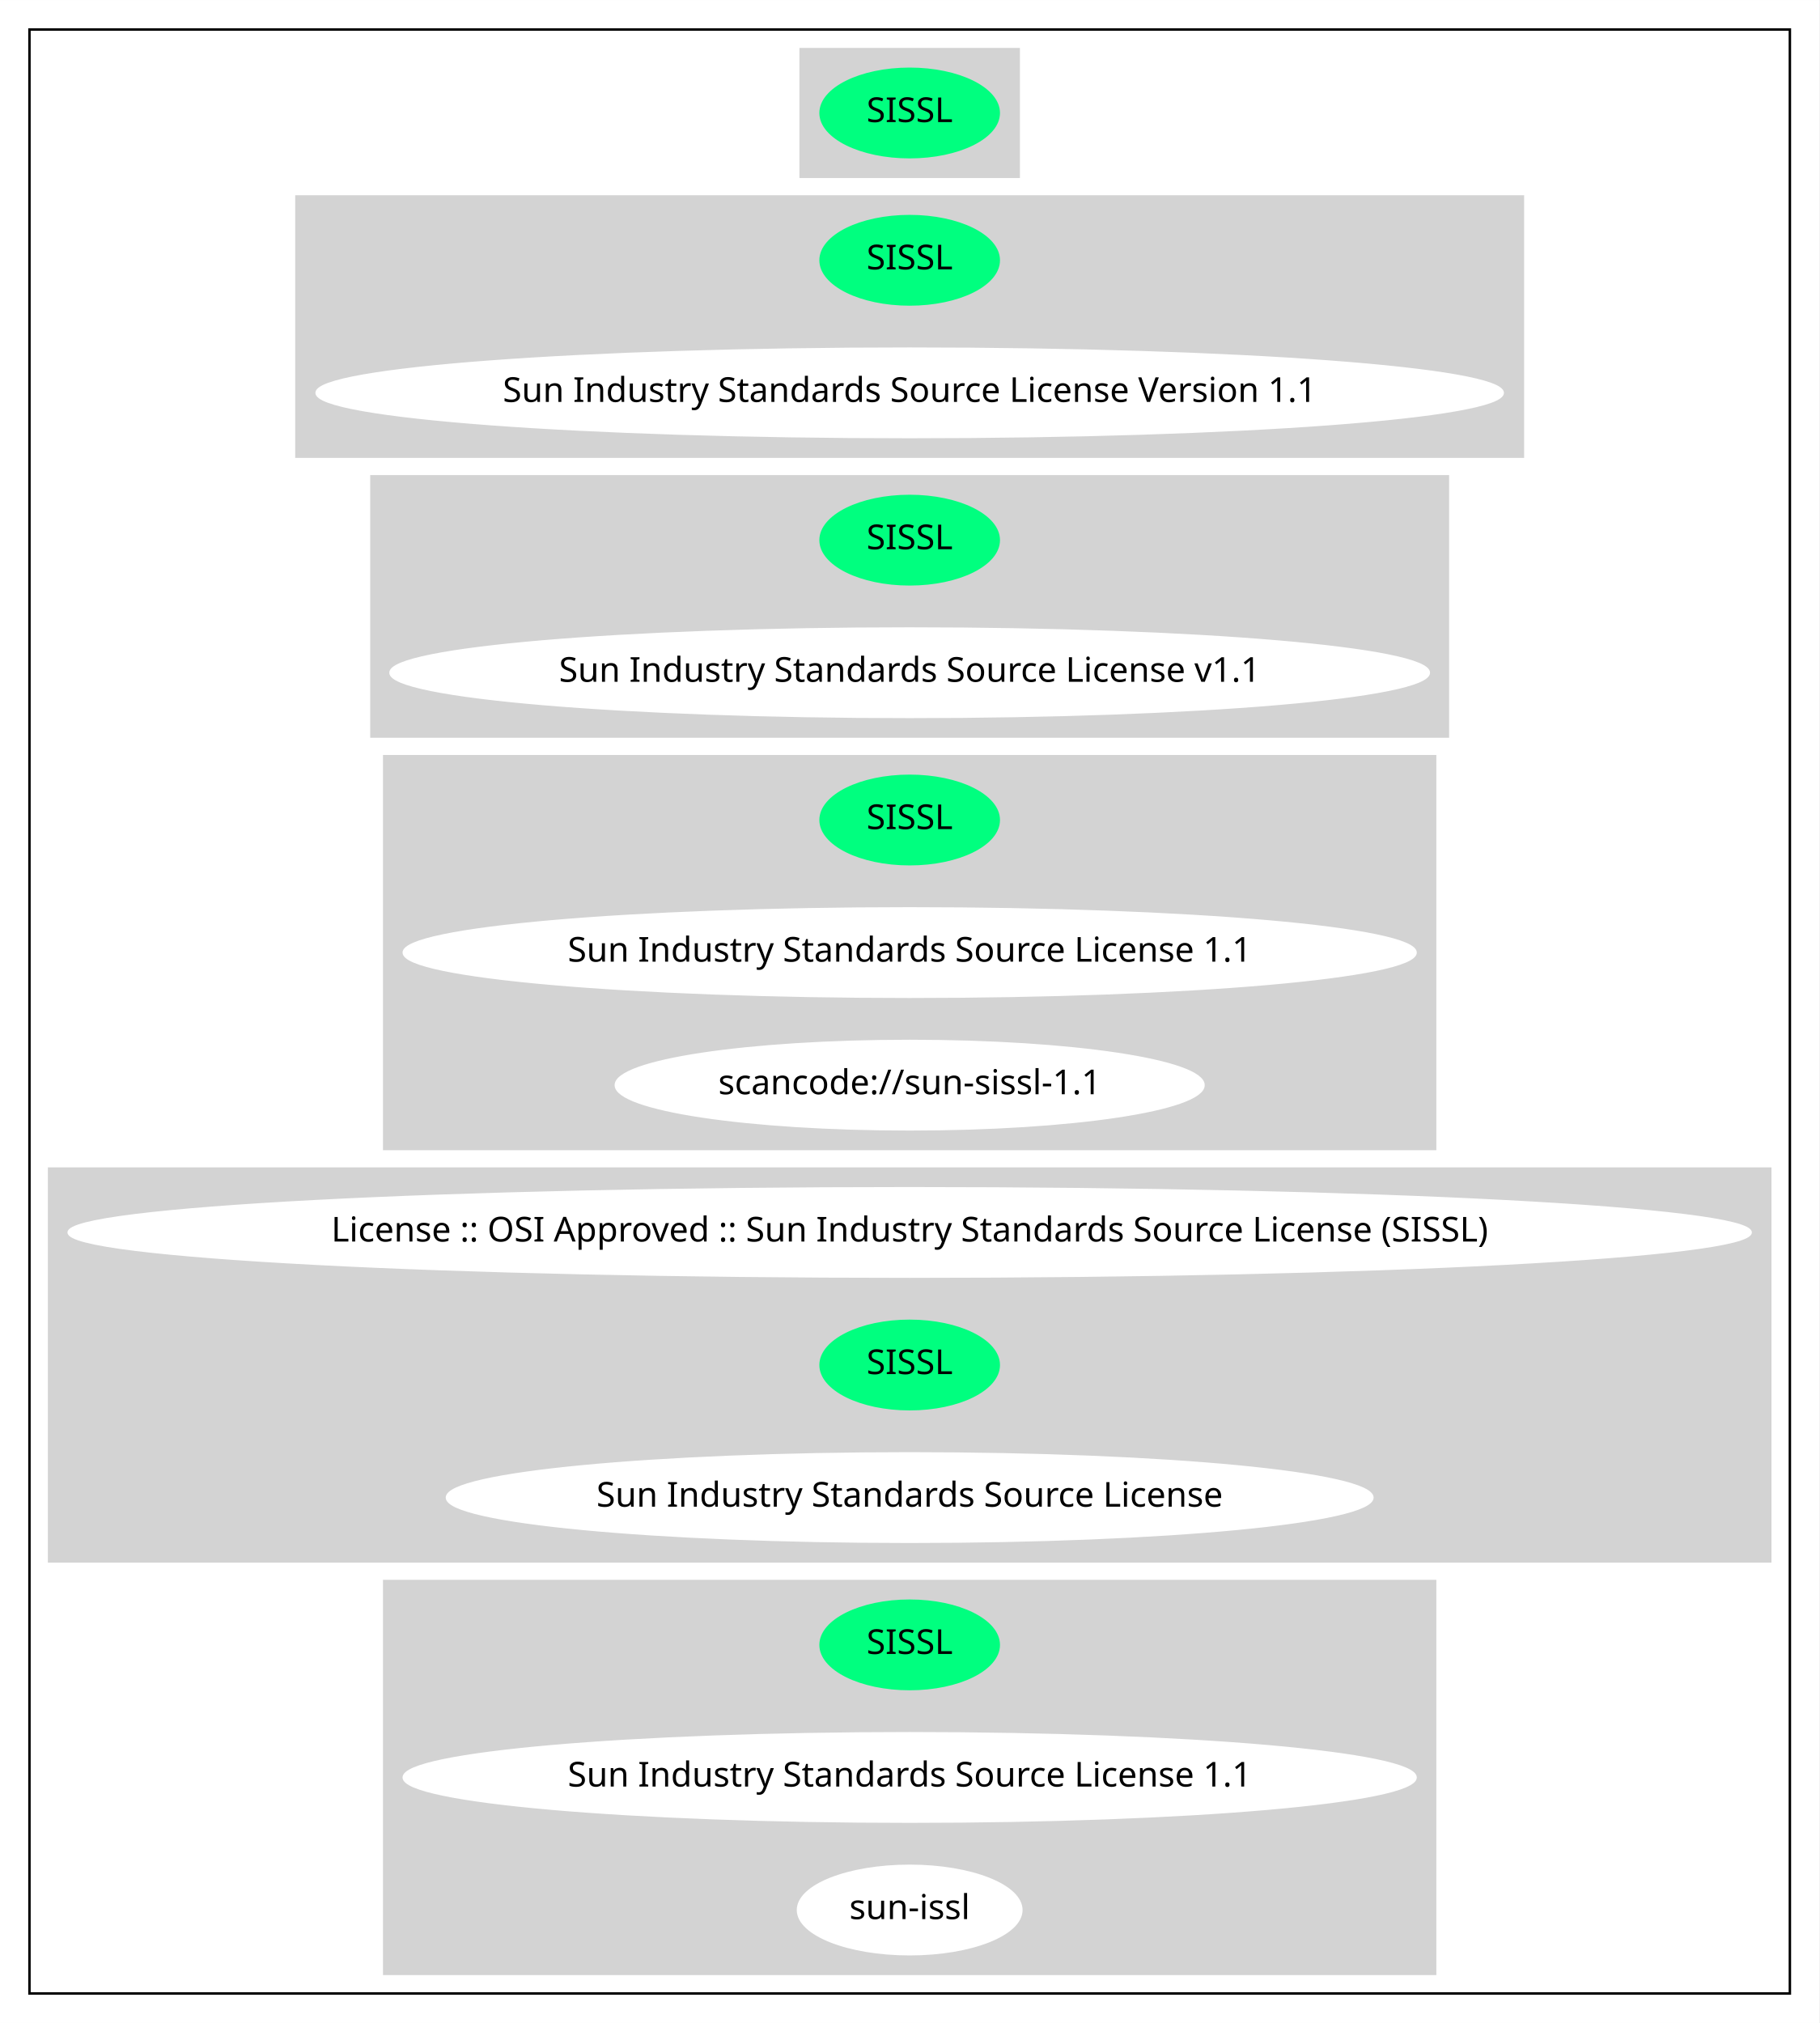
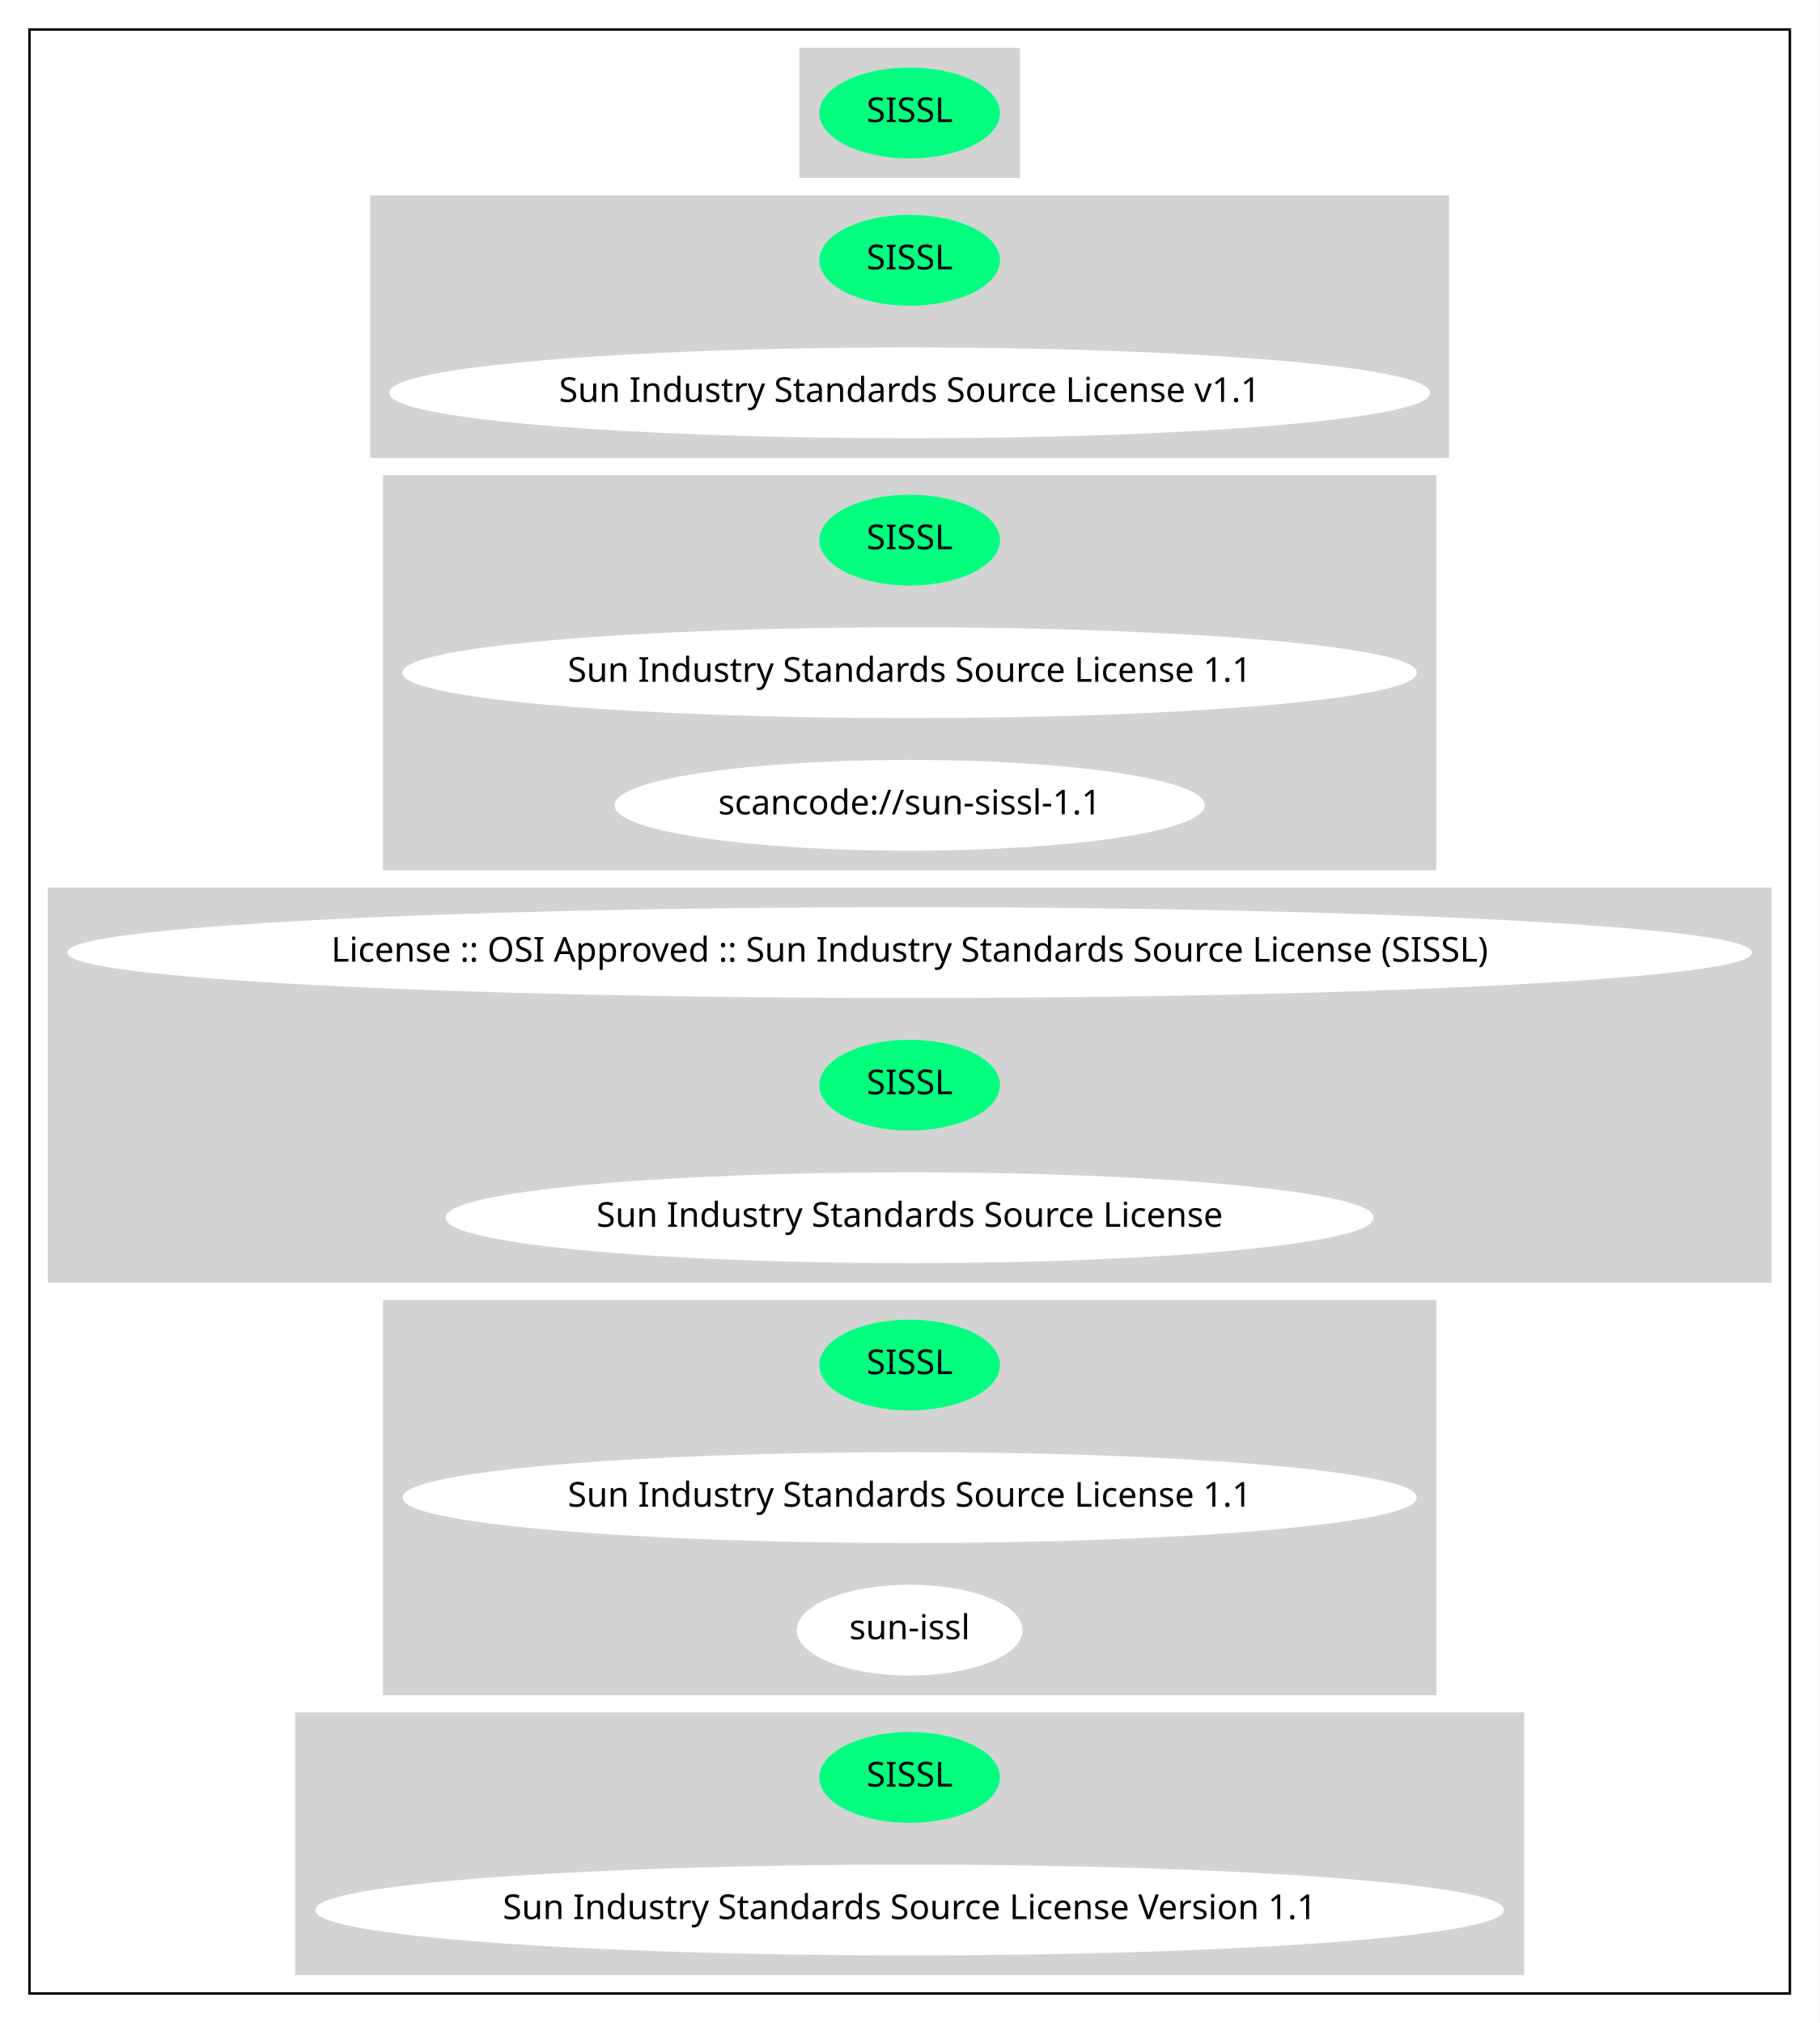
<svg xmlns="http://www.w3.org/2000/svg" width="741pt" height="824pt" viewBox="0.00 0.00 741.04 824.00">
  <g id="graph0" class="graph" transform="scale(1 1) rotate(0) translate(4 820)">
    <polygon fill="white" stroke="transparent" points="-4,4 -4,-820 737.04,-820 737.04,4 -4,4" />
    <g id="clust1" class="cluster">
      <polygon fill="none" stroke="black" points="8,-8 8,-808 725.04,-808 725.04,-8 8,-8" />
    </g>
    <g id="clust2" class="cluster">
      <polygon fill="lightgray" stroke="lightgray" points="322.12,-748 322.12,-800 410.92,-800 410.92,-748 322.12,-748" />
    </g>
    <g id="clust3" class="cluster">
-       <polygon fill="lightgray" stroke="lightgray" points="116.74,-634 116.74,-740 616.3,-740 616.3,-634 116.74,-634" />
+       <polygon fill="lightgray" stroke="lightgray" points="147.29,-634 147.29,-740 585.75,-740 585.75,-634 147.29,-634" />
    </g>
    <g id="clust4" class="cluster">
-       <polygon fill="lightgray" stroke="lightgray" points="147.29,-520 147.29,-626 585.75,-626 585.75,-520 147.29,-520" />
+       <polygon fill="lightgray" stroke="lightgray" points="152.49,-466 152.49,-626 580.55,-626 580.55,-466 152.49,-466" />
    </g>
    <g id="clust5" class="cluster">
-       <polygon fill="lightgray" stroke="lightgray" points="152.49,-352 152.49,-512 580.55,-512 580.55,-352 152.49,-352" />
+       <polygon fill="lightgray" stroke="lightgray" points="16,-298 16,-458 717.04,-458 717.04,-298 16,-298" />
    </g>
    <g id="clust6" class="cluster">
-       <polygon fill="lightgray" stroke="lightgray" points="16,-184 16,-344 717.04,-344 717.04,-184 16,-184" />
+       <polygon fill="lightgray" stroke="lightgray" points="152.49,-130 152.49,-290 580.55,-290 580.55,-130 152.49,-130" />
    </g>
    <g id="clust7" class="cluster">
-       <polygon fill="lightgray" stroke="lightgray" points="152.49,-16 152.49,-176 580.55,-176 580.55,-16 152.49,-16" />
+       <polygon fill="lightgray" stroke="lightgray" points="116.74,-16 116.74,-122 616.3,-122 616.3,-16 116.74,-16" />
    </g>
    <g id="node1" class="node">
      <ellipse fill="springgreen" stroke="springgreen" cx="366.52" cy="-774" rx="36.29" ry="18" />
      <text text-anchor="middle" x="366.52" y="-770.3" font-family="Times-Roman" font-size="14.00">SISSL</text>
    </g>
    <g id="node2" class="node">
      <ellipse fill="springgreen" stroke="springgreen" cx="366.52" cy="-714" rx="36.29" ry="18" />
      <text text-anchor="middle" x="366.52" y="-710.3" font-family="Times-Roman" font-size="14.00">SISSL</text>
    </g>
    <g id="node3" class="node">
-       <ellipse fill="white" stroke="white" cx="366.52" cy="-660" rx="241.56" ry="18" />
-       <text text-anchor="middle" x="366.52" y="-656.3" font-family="Times-Roman" font-size="14.00">Sun Industry Standards Source License Version 1.1</text>
+       <ellipse fill="white" stroke="white" cx="366.52" cy="-660" rx="211.46" ry="18" />
+       <text text-anchor="middle" x="366.52" y="-656.3" font-family="Times-Roman" font-size="14.00">Sun Industry Standards Source License v1.1</text>
    </g>
    <g id="node4" class="node">
      <ellipse fill="springgreen" stroke="springgreen" cx="366.52" cy="-600" rx="36.29" ry="18" />
      <text text-anchor="middle" x="366.52" y="-596.3" font-family="Times-Roman" font-size="14.00">SISSL</text>
    </g>
    <g id="node5" class="node">
-       <ellipse fill="white" stroke="white" cx="366.52" cy="-546" rx="211.46" ry="18" />
-       <text text-anchor="middle" x="366.52" y="-542.3" font-family="Times-Roman" font-size="14.00">Sun Industry Standards Source License v1.1</text>
+       <ellipse fill="white" stroke="white" cx="366.52" cy="-546" rx="206.06" ry="18" />
+       <text text-anchor="middle" x="366.52" y="-542.3" font-family="Times-Roman" font-size="14.00">Sun Industry Standards Source License 1.1</text>
    </g>
    <g id="node6" class="node">
-       <ellipse fill="springgreen" stroke="springgreen" cx="366.52" cy="-486" rx="36.29" ry="18" />
-       <text text-anchor="middle" x="366.52" y="-482.3" font-family="Times-Roman" font-size="14.00">SISSL</text>
+       <ellipse fill="white" stroke="white" cx="366.52" cy="-492" rx="119.68" ry="18" />
+       <text text-anchor="middle" x="366.52" y="-488.3" font-family="Times-Roman" font-size="14.00">scancode://sun-sissl-1.1</text>
    </g>
    <g id="node7" class="node">
-       <ellipse fill="white" stroke="white" cx="366.52" cy="-432" rx="206.06" ry="18" />
-       <text text-anchor="middle" x="366.52" y="-428.3" font-family="Times-Roman" font-size="14.00">Sun Industry Standards Source License 1.1</text>
+       <ellipse fill="white" stroke="white" cx="366.52" cy="-432" rx="342.54" ry="18" />
+       <text text-anchor="middle" x="366.52" y="-428.3" font-family="Times-Roman" font-size="14.00">License :: OSI Approved :: Sun Industry Standards Source License (SISSL)</text>
    </g>
    <g id="node8" class="node">
-       <ellipse fill="white" stroke="white" cx="366.52" cy="-378" rx="119.68" ry="18" />
-       <text text-anchor="middle" x="366.52" y="-374.3" font-family="Times-Roman" font-size="14.00">scancode://sun-sissl-1.1</text>
+       <ellipse fill="springgreen" stroke="springgreen" cx="366.52" cy="-378" rx="36.29" ry="18" />
+       <text text-anchor="middle" x="366.52" y="-374.3" font-family="Times-Roman" font-size="14.00">SISSL</text>
    </g>
    <g id="node9" class="node">
-       <ellipse fill="white" stroke="white" cx="366.52" cy="-318" rx="342.54" ry="18" />
-       <text text-anchor="middle" x="366.52" y="-314.3" font-family="Times-Roman" font-size="14.00">License :: OSI Approved :: Sun Industry Standards Source License (SISSL)</text>
+       <ellipse fill="white" stroke="white" cx="366.52" cy="-324" rx="188.47" ry="18" />
+       <text text-anchor="middle" x="366.52" y="-320.3" font-family="Times-Roman" font-size="14.00">Sun Industry Standards Source License</text>
    </g>
    <g id="node10" class="node">
      <ellipse fill="springgreen" stroke="springgreen" cx="366.52" cy="-264" rx="36.29" ry="18" />
      <text text-anchor="middle" x="366.52" y="-260.3" font-family="Times-Roman" font-size="14.00">SISSL</text>
    </g>
    <g id="node11" class="node">
-       <ellipse fill="white" stroke="white" cx="366.52" cy="-210" rx="188.47" ry="18" />
-       <text text-anchor="middle" x="366.52" y="-206.3" font-family="Times-Roman" font-size="14.00">Sun Industry Standards Source License</text>
+       <ellipse fill="white" stroke="white" cx="366.52" cy="-210" rx="206.06" ry="18" />
+       <text text-anchor="middle" x="366.52" y="-206.3" font-family="Times-Roman" font-size="14.00">Sun Industry Standards Source License 1.1</text>
    </g>
    <g id="node12" class="node">
-       <ellipse fill="springgreen" stroke="springgreen" cx="366.52" cy="-150" rx="36.29" ry="18" />
-       <text text-anchor="middle" x="366.52" y="-146.3" font-family="Times-Roman" font-size="14.00">SISSL</text>
+       <ellipse fill="white" stroke="white" cx="366.52" cy="-156" rx="45.49" ry="18" />
+       <text text-anchor="middle" x="366.52" y="-152.3" font-family="Times-Roman" font-size="14.00">sun-issl</text>
    </g>
    <g id="node13" class="node">
-       <ellipse fill="white" stroke="white" cx="366.52" cy="-96" rx="206.06" ry="18" />
-       <text text-anchor="middle" x="366.52" y="-92.3" font-family="Times-Roman" font-size="14.00">Sun Industry Standards Source License 1.1</text>
+       <ellipse fill="springgreen" stroke="springgreen" cx="366.52" cy="-96" rx="36.29" ry="18" />
+       <text text-anchor="middle" x="366.52" y="-92.3" font-family="Times-Roman" font-size="14.00">SISSL</text>
    </g>
    <g id="node14" class="node">
-       <ellipse fill="white" stroke="white" cx="366.52" cy="-42" rx="45.49" ry="18" />
-       <text text-anchor="middle" x="366.52" y="-38.3" font-family="Times-Roman" font-size="14.00">sun-issl</text>
+       <ellipse fill="white" stroke="white" cx="366.52" cy="-42" rx="241.56" ry="18" />
+       <text text-anchor="middle" x="366.52" y="-38.3" font-family="Times-Roman" font-size="14.00">Sun Industry Standards Source License Version 1.1</text>
    </g>
  </g>
</svg>
